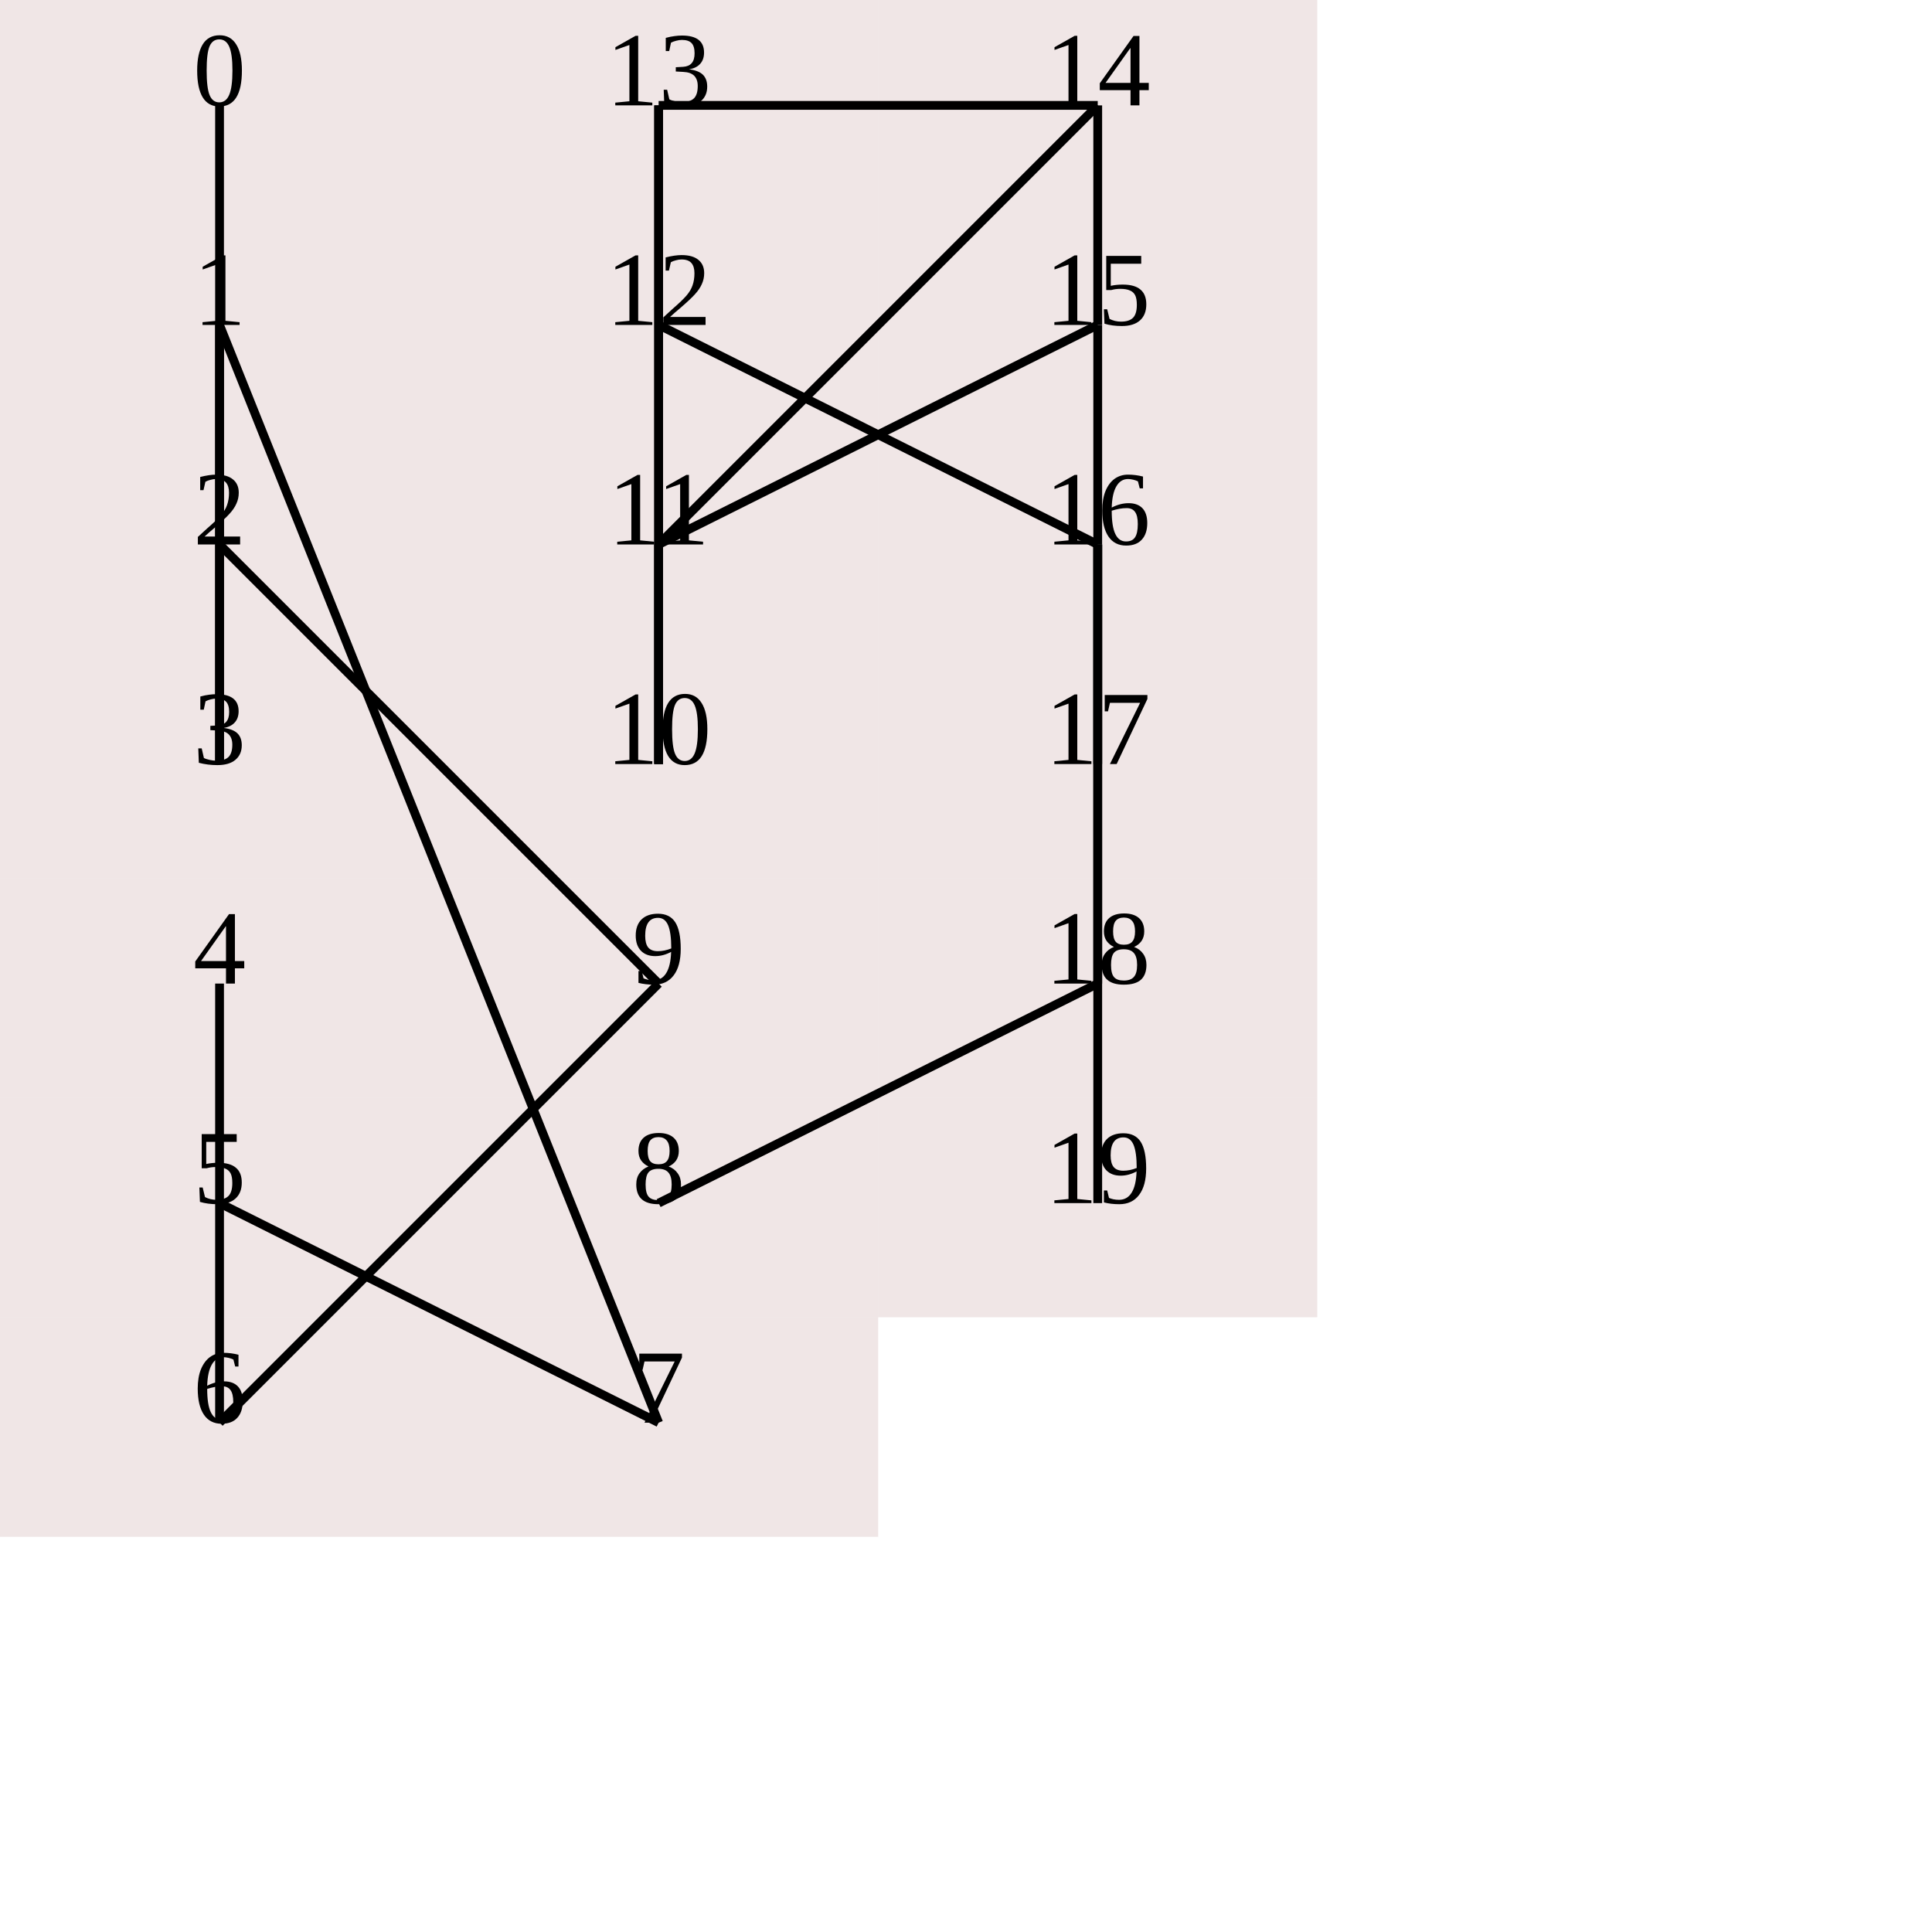
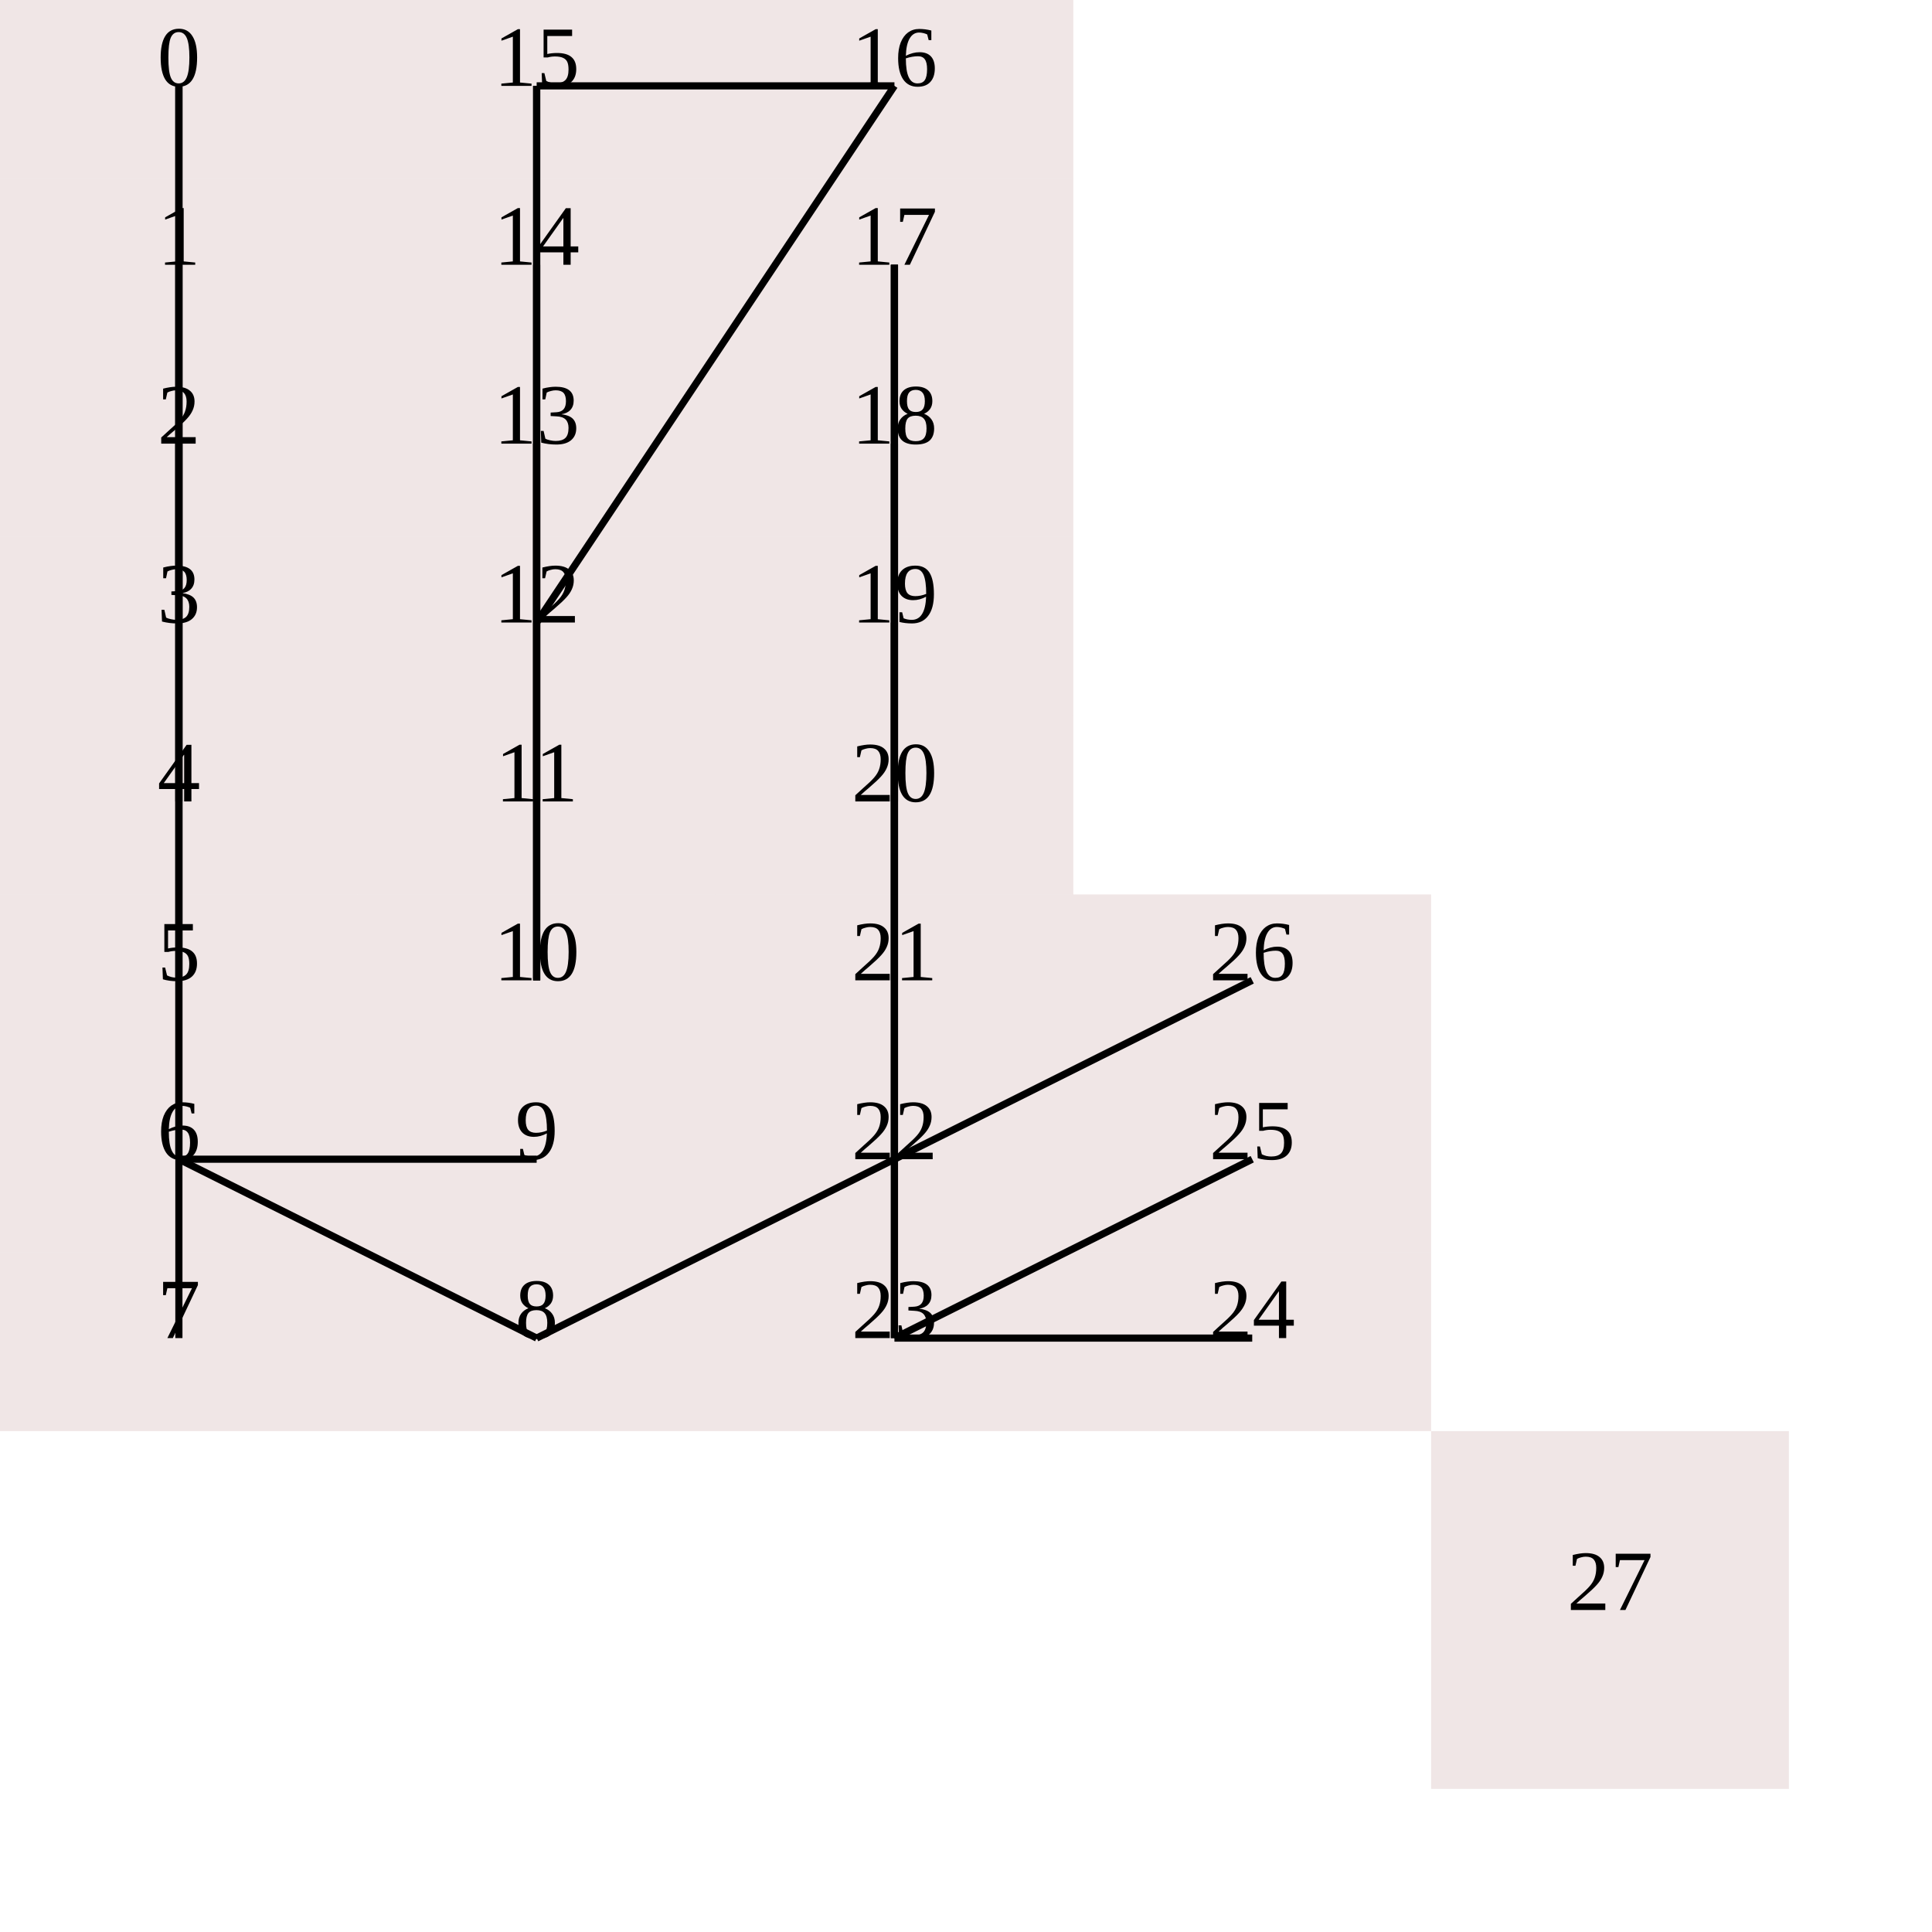
- <svg xmlns="http://www.w3.org/2000/svg" width="220" height="220">
-   <rect x="0" y="0" width="220" height="220" fill="rgb(255,255,255)" />
-   <rect x="0" y="0" width="200" height="200" fill="rgba(255,255,255,1)" />
+ <svg xmlns="http://www.w3.org/2000/svg" width="270" height="270">
+   <rect x="0" y="0" width="270" height="270" fill="rgb(255,255,255)" />
+   <rect x="0" y="0" width="225" height="225" fill="rgba(255,255,255,1)" />
  <rect x="0" y="0" width="50" height="25" fill="rgba(100,0,0,0.1)" />
  <text x="25" y="12" text-anchor="middle" alignment-baseline="middle" fill="black">0</text>
  <rect x="0" y="25" width="50" height="25" fill="rgba(100,0,0,0.1)" />
  <text x="25" y="37" text-anchor="middle" alignment-baseline="middle" fill="black">1</text>
  <rect x="0" y="50" width="50" height="25" fill="rgba(100,0,0,0.1)" />
  <text x="25" y="62" text-anchor="middle" alignment-baseline="middle" fill="black">2</text>
  <rect x="0" y="75" width="50" height="25" fill="rgba(100,0,0,0.1)" />
  <text x="25" y="87" text-anchor="middle" alignment-baseline="middle" fill="black">3</text>
  <rect x="0" y="100" width="50" height="25" fill="rgba(100,0,0,0.1)" />
  <text x="25" y="112" text-anchor="middle" alignment-baseline="middle" fill="black">4</text>
  <rect x="0" y="125" width="50" height="25" fill="rgba(100,0,0,0.1)" />
  <text x="25" y="137" text-anchor="middle" alignment-baseline="middle" fill="black">5</text>
  <rect x="0" y="150" width="50" height="25" fill="rgba(100,0,0,0.1)" />
  <text x="25" y="162" text-anchor="middle" alignment-baseline="middle" fill="black">6</text>
+   <rect x="0" y="175" width="50" height="25" fill="rgba(100,0,0,0.1)" />
+   <text x="25" y="187" text-anchor="middle" alignment-baseline="middle" fill="black">7</text>
+   <rect x="50" y="175" width="50" height="25" fill="rgba(100,0,0,0.1)" />
+   <text x="75" y="187" text-anchor="middle" alignment-baseline="middle" fill="black">8</text>
  <rect x="50" y="150" width="50" height="25" fill="rgba(100,0,0,0.1)" />
-   <text x="75" y="162" text-anchor="middle" alignment-baseline="middle" fill="black">7</text>
+   <text x="75" y="162" text-anchor="middle" alignment-baseline="middle" fill="black">9</text>
  <rect x="50" y="125" width="50" height="25" fill="rgba(100,0,0,0.1)" />
-   <text x="75" y="137" text-anchor="middle" alignment-baseline="middle" fill="black">8</text>
+   <text x="75" y="137" text-anchor="middle" alignment-baseline="middle" fill="black">10</text>
  <rect x="50" y="100" width="50" height="25" fill="rgba(100,0,0,0.1)" />
-   <text x="75" y="112" text-anchor="middle" alignment-baseline="middle" fill="black">9</text>
+   <text x="75" y="112" text-anchor="middle" alignment-baseline="middle" fill="black">11</text>
  <rect x="50" y="75" width="50" height="25" fill="rgba(100,0,0,0.1)" />
-   <text x="75" y="87" text-anchor="middle" alignment-baseline="middle" fill="black">10</text>
+   <text x="75" y="87" text-anchor="middle" alignment-baseline="middle" fill="black">12</text>
  <rect x="50" y="50" width="50" height="25" fill="rgba(100,0,0,0.1)" />
-   <text x="75" y="62" text-anchor="middle" alignment-baseline="middle" fill="black">11</text>
+   <text x="75" y="62" text-anchor="middle" alignment-baseline="middle" fill="black">13</text>
  <rect x="50" y="25" width="50" height="25" fill="rgba(100,0,0,0.1)" />
-   <text x="75" y="37" text-anchor="middle" alignment-baseline="middle" fill="black">12</text>
+   <text x="75" y="37" text-anchor="middle" alignment-baseline="middle" fill="black">14</text>
  <rect x="50" y="0" width="50" height="25" fill="rgba(100,0,0,0.1)" />
-   <text x="75" y="12" text-anchor="middle" alignment-baseline="middle" fill="black">13</text>
+   <text x="75" y="12" text-anchor="middle" alignment-baseline="middle" fill="black">15</text>
  <rect x="100" y="0" width="50" height="25" fill="rgba(100,0,0,0.1)" />
-   <text x="125" y="12" text-anchor="middle" alignment-baseline="middle" fill="black">14</text>
+   <text x="125" y="12" text-anchor="middle" alignment-baseline="middle" fill="black">16</text>
  <rect x="100" y="25" width="50" height="25" fill="rgba(100,0,0,0.1)" />
-   <text x="125" y="37" text-anchor="middle" alignment-baseline="middle" fill="black">15</text>
+   <text x="125" y="37" text-anchor="middle" alignment-baseline="middle" fill="black">17</text>
  <rect x="100" y="50" width="50" height="25" fill="rgba(100,0,0,0.1)" />
-   <text x="125" y="62" text-anchor="middle" alignment-baseline="middle" fill="black">16</text>
+   <text x="125" y="62" text-anchor="middle" alignment-baseline="middle" fill="black">18</text>
  <rect x="100" y="75" width="50" height="25" fill="rgba(100,0,0,0.1)" />
-   <text x="125" y="87" text-anchor="middle" alignment-baseline="middle" fill="black">17</text>
+   <text x="125" y="87" text-anchor="middle" alignment-baseline="middle" fill="black">19</text>
  <rect x="100" y="100" width="50" height="25" fill="rgba(100,0,0,0.1)" />
-   <text x="125" y="112" text-anchor="middle" alignment-baseline="middle" fill="black">18</text>
+   <text x="125" y="112" text-anchor="middle" alignment-baseline="middle" fill="black">20</text>
  <rect x="100" y="125" width="50" height="25" fill="rgba(100,0,0,0.1)" />
-   <text x="125" y="137" text-anchor="middle" alignment-baseline="middle" fill="black">19</text>
+   <text x="125" y="137" text-anchor="middle" alignment-baseline="middle" fill="black">21</text>
+   <rect x="100" y="150" width="50" height="25" fill="rgba(100,0,0,0.1)" />
+   <text x="125" y="162" text-anchor="middle" alignment-baseline="middle" fill="black">22</text>
+   <rect x="100" y="175" width="50" height="25" fill="rgba(100,0,0,0.1)" />
+   <text x="125" y="187" text-anchor="middle" alignment-baseline="middle" fill="black">23</text>
+   <rect x="150" y="175" width="50" height="25" fill="rgba(100,0,0,0.1)" />
+   <text x="175" y="187" text-anchor="middle" alignment-baseline="middle" fill="black">24</text>
+   <rect x="150" y="150" width="50" height="25" fill="rgba(100,0,0,0.1)" />
+   <text x="175" y="162" text-anchor="middle" alignment-baseline="middle" fill="black">25</text>
+   <rect x="150" y="125" width="50" height="25" fill="rgba(100,0,0,0.1)" />
+   <text x="175" y="137" text-anchor="middle" alignment-baseline="middle" fill="black">26</text>
+   <rect x="200" y="200" width="50" height="50" fill="rgba(100,0,0,0.1)" />
+   <text x="225" y="225" text-anchor="middle" alignment-baseline="middle" fill="black">27</text>
+   <line x1="25" y1="12" x2="25" y2="37" stroke="black" stroke-width="1" />
+   <line x1="25" y1="12" x2="25" y2="62" stroke="black" stroke-width="1" />
  <line x1="25" y1="12" x2="25" y2="87" stroke="black" stroke-width="1" />
-   <line x1="25" y1="37" x2="75" y2="162" stroke="black" stroke-width="1" />
-   <line x1="25" y1="37" x2="25" y2="62" stroke="black" stroke-width="1" />
-   <line x1="25" y1="62" x2="75" y2="112" stroke="black" stroke-width="1" />
+   <line x1="25" y1="37" x2="25" y2="137" stroke="black" stroke-width="1" />
+   <line x1="25" y1="37" x2="25" y2="112" stroke="black" stroke-width="1" />
+   <line x1="25" y1="62" x2="25" y2="162" stroke="black" stroke-width="1" />
  <line x1="25" y1="62" x2="25" y2="87" stroke="black" stroke-width="1" />
+   <line x1="25" y1="87" x2="25" y2="112" stroke="black" stroke-width="1" />
  <line x1="25" y1="112" x2="25" y2="137" stroke="black" stroke-width="1" />
-   <line x1="25" y1="137" x2="75" y2="162" stroke="black" stroke-width="1" />
  <line x1="25" y1="137" x2="25" y2="162" stroke="black" stroke-width="1" />
-   <line x1="25" y1="162" x2="75" y2="112" stroke="black" stroke-width="1" />
-   <line x1="75" y1="137" x2="125" y2="112" stroke="black" stroke-width="1" />
-   <line x1="75" y1="87" x2="75" y2="37" stroke="black" stroke-width="1" />
-   <line x1="75" y1="87" x2="75" y2="12" stroke="black" stroke-width="1" />
+   <line x1="25" y1="162" x2="25" y2="187" stroke="black" stroke-width="1" />
+   <line x1="25" y1="162" x2="75" y2="162" stroke="black" stroke-width="1" />
+   <line x1="25" y1="162" x2="75" y2="187" stroke="black" stroke-width="1" />
+   <line x1="75" y1="187" x2="175" y2="137" stroke="black" stroke-width="1" />
+   <line x1="75" y1="137" x2="75" y2="112" stroke="black" stroke-width="1" />
+   <line x1="75" y1="137" x2="75" y2="87" stroke="black" stroke-width="1" />
+   <line x1="75" y1="137" x2="75" y2="62" stroke="black" stroke-width="1" />
+   <line x1="75" y1="112" x2="75" y2="37" stroke="black" stroke-width="1" />
+   <line x1="75" y1="112" x2="75" y2="12" stroke="black" stroke-width="1" />
+   <line x1="75" y1="87" x2="125" y2="12" stroke="black" stroke-width="1" />
  <line x1="75" y1="87" x2="75" y2="62" stroke="black" stroke-width="1" />
-   <line x1="75" y1="62" x2="125" y2="37" stroke="black" stroke-width="1" />
-   <line x1="75" y1="62" x2="125" y2="12" stroke="black" stroke-width="1" />
+   <line x1="75" y1="62" x2="75" y2="37" stroke="black" stroke-width="1" />
  <line x1="75" y1="37" x2="75" y2="12" stroke="black" stroke-width="1" />
-   <line x1="75" y1="37" x2="125" y2="62" stroke="black" stroke-width="1" />
  <line x1="75" y1="12" x2="125" y2="12" stroke="black" stroke-width="1" />
-   <line x1="125" y1="12" x2="125" y2="37" stroke="black" stroke-width="1" />
+   <line x1="125" y1="37" x2="125" y2="87" stroke="black" stroke-width="1" />
+   <line x1="125" y1="37" x2="125" y2="112" stroke="black" stroke-width="1" />
  <line x1="125" y1="37" x2="125" y2="62" stroke="black" stroke-width="1" />
+   <line x1="125" y1="62" x2="125" y2="162" stroke="black" stroke-width="1" />
  <line x1="125" y1="62" x2="125" y2="137" stroke="black" stroke-width="1" />
-   <line x1="125" y1="62" x2="125" y2="87" stroke="black" stroke-width="1" />
-   <line x1="125" y1="62" x2="125" y2="112" stroke="black" stroke-width="1" />
+   <line x1="125" y1="87" x2="125" y2="112" stroke="black" stroke-width="1" />
+   <line x1="125" y1="87" x2="125" y2="187" stroke="black" stroke-width="1" />
+   <line x1="125" y1="112" x2="125" y2="137" stroke="black" stroke-width="1" />
+   <line x1="125" y1="137" x2="125" y2="162" stroke="black" stroke-width="1" />
+   <line x1="125" y1="162" x2="125" y2="187" stroke="black" stroke-width="1" />
+   <line x1="125" y1="187" x2="175" y2="162" stroke="black" stroke-width="1" />
+   <line x1="125" y1="187" x2="175" y2="187" stroke="black" stroke-width="1" />
</svg>
